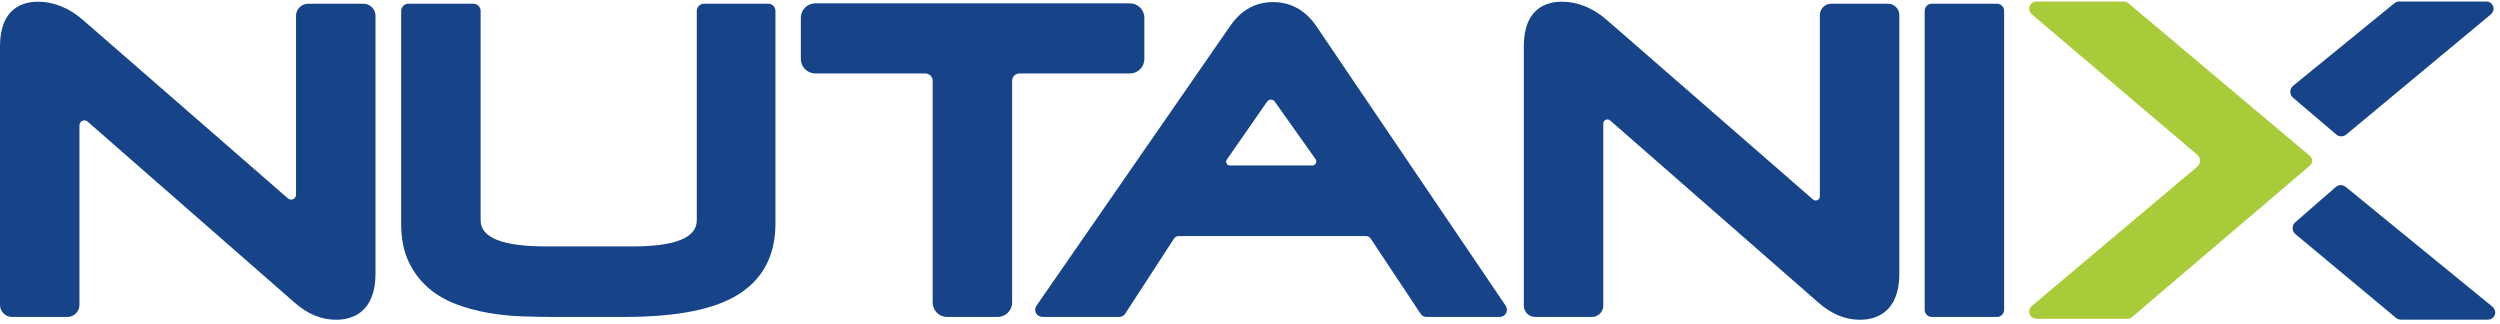
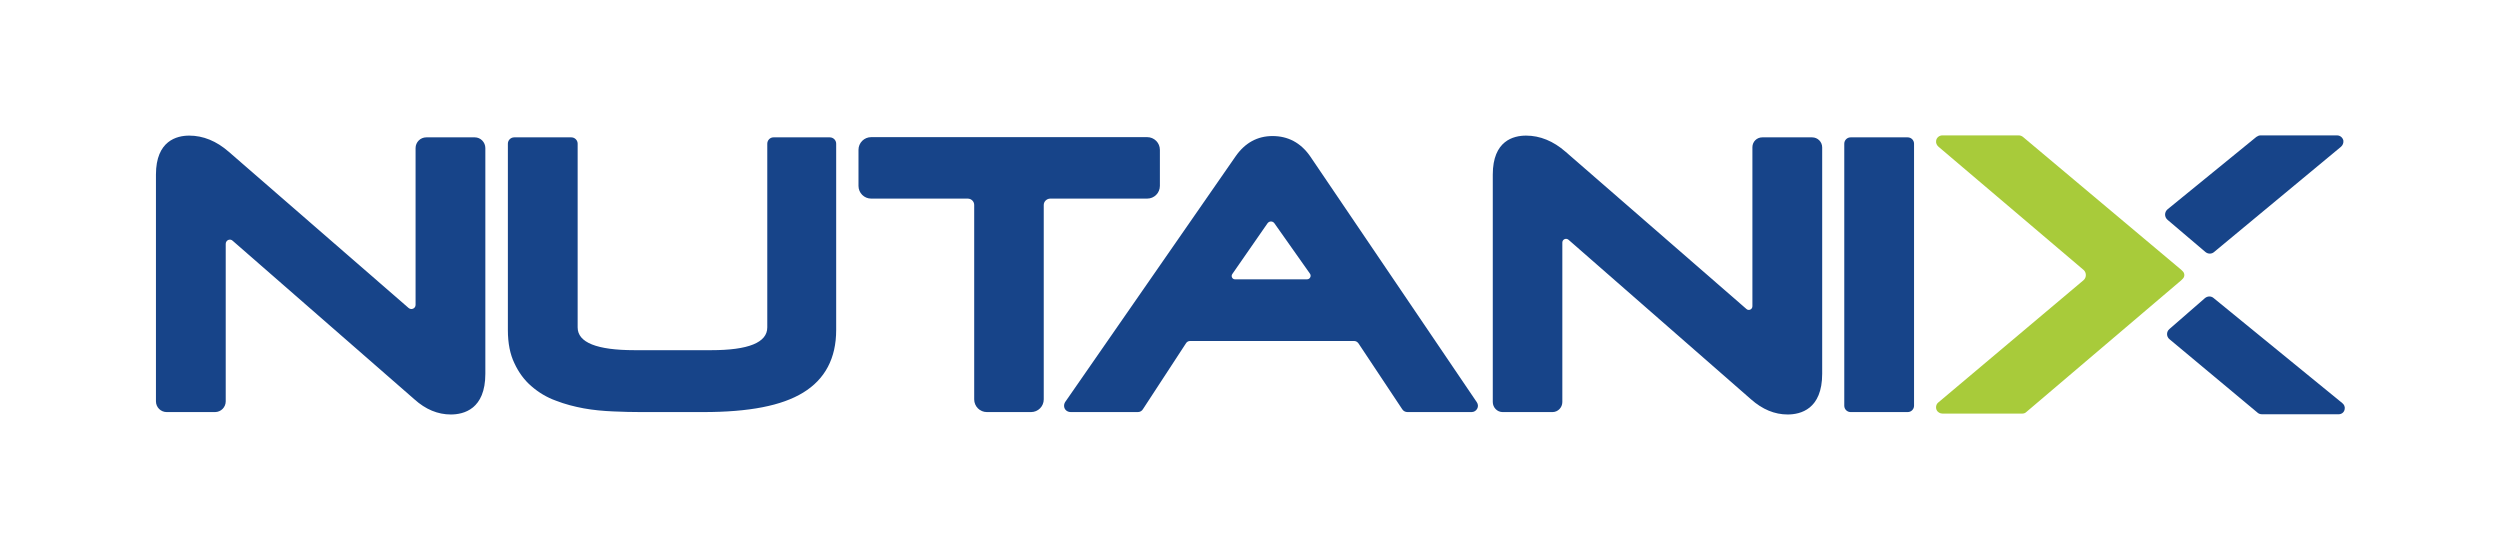
- <svg xmlns="http://www.w3.org/2000/svg" width="379px" height="49px" viewBox="0 0 379 49" version="1.1">
-   <defs />
-   <g id="Page-1" stroke="none" stroke-width="1" fill="none" fill-rule="evenodd">
-     <g id="nutanix-seeklogo.com">
-       <path d="M323.217,48.069 C323.023,48.236 322.771,48.326 322.513,48.326 L308.763,48.326 C308.328,48.326 307.904,48.096 307.725,47.699 C307.518,47.242 307.638,46.709 308.012,46.4 L333.104,25.268 C333.663,24.796 333.665,23.935 333.107,23.462 L308.05,2.187 C307.746,1.928 307.569,1.532 307.638,1.139 C307.732,0.598 308.196,0.229 308.72,0.229 L321.952,0.229 C322.206,0.229 322.453,0.319 322.656,0.485 L349.962,23.455 L350.209,23.666 C350.629,24.024 350.64,24.669 350.233,25.042 L349.963,25.289 L323.217,48.069" id="Fill-1" fill="#A8CB3A" />
-       <path d="M55.097,0.565 L46.707,0.565 C45.701,0.565 44.877,1.389 44.877,2.396 L44.877,29.514 C44.877,30.151 44.127,30.493 43.646,30.074 L12.592,3.039 C10.475,1.197 8.174,0.259 5.746,0.259 C3.603,0.259 0,1.134 0,6.986 L0,46.219 C0,47.23 0.819,48.049 1.83,48.049 L10.215,48.049 C11.225,48.049 12.044,47.23 12.044,46.22 L12.044,18.989 C12.044,18.351 12.795,18.01 13.276,18.43 L44.658,45.874 C46.603,47.6 48.718,48.475 50.945,48.475 C53.179,48.475 56.925,47.561 56.925,41.44 L56.925,2.394 C56.925,1.388 56.102,0.565 55.097,0.565" id="Fill-2" fill="#174489" />
-       <path d="M116.47,0.565 L106.718,0.565 C106.122,0.565 105.632,1.051 105.632,1.651 L105.632,33.41 C105.632,36.026 102.384,37.353 95.973,37.353 L82.71,37.353 C76.179,37.353 72.863,36.026 72.863,33.41 L72.863,1.651 C72.863,1.051 72.377,0.565 71.776,0.565 L61.904,0.565 C61.302,0.565 60.815,1.051 60.815,1.651 L60.815,33.898 C60.815,36.135 61.194,38.065 61.93,39.637 C62.663,41.191 63.661,42.528 64.9,43.611 C66.113,44.669 67.538,45.51 69.126,46.105 C70.667,46.688 72.291,47.126 73.944,47.415 C75.589,47.712 77.301,47.89 79.033,47.956 C80.72,48.018 82.306,48.049 83.792,48.049 L94.584,48.049 C102.506,48.049 108.144,46.953 111.825,44.702 C115.629,42.374 117.559,38.742 117.559,33.898 L117.559,1.651 C117.559,1.051 117.069,0.565 116.47,0.565" id="Fill-3" fill="#174489" />
-       <path d="M173.485,8.946 L173.485,2.696 C173.485,1.486 172.505,0.506 171.295,0.506 L123.598,0.506 C122.388,0.506 121.407,1.487 121.407,2.697 L121.407,8.946 C121.407,10.156 122.388,11.138 123.599,11.138 L140.284,11.138 C140.894,11.138 141.389,11.632 141.389,12.242 L141.389,45.858 C141.389,47.068 142.37,48.049 143.58,48.049 L151.245,48.049 C152.456,48.049 153.438,47.067 153.438,45.857 L153.438,12.242 C153.438,11.632 153.932,11.138 154.542,11.138 L171.293,11.138 C172.504,11.138 173.485,10.157 173.485,8.946" id="Fill-4" fill="#174489" />
-       <path d="M185.986,24.19 L192.096,15.408 C192.375,15.005 192.97,15.003 193.253,15.403 L199.436,24.123 C199.724,24.528 199.434,25.089 198.937,25.089 L186.456,25.089 C185.994,25.089 185.722,24.569 185.986,24.19 Z M199.431,3.778 C197.788,1.484 195.613,0.319 192.966,0.319 C190.355,0.319 188.201,1.506 186.554,3.854 L157.132,46.339 C156.851,46.743 156.871,47.293 157.211,47.681 C157.432,47.932 157.769,48.049 158.103,48.049 L169.669,48.049 C170.037,48.049 170.383,47.861 170.583,47.552 L177.972,36.184 C178.134,35.935 178.41,35.785 178.707,35.785 C178.707,35.785 203.342,35.779 207.071,35.784 C207.367,35.784 207.64,35.932 207.803,36.179 L215.359,47.561 C215.559,47.866 215.9,48.049 216.265,48.049 L227.365,48.049 C227.764,48.049 228.135,47.827 228.322,47.468 C228.512,47.113 228.489,46.684 228.264,46.351 L199.431,3.778 L199.431,3.778 Z" id="Fill-5" fill="#174489" />
-       <path d="M286.224,0.565 L277.603,0.565 C276.658,0.565 275.891,1.332 275.891,2.278 L275.891,29.769 C275.891,30.307 275.258,30.595 274.852,30.242 L243.607,3.039 C241.491,1.197 239.186,0.259 236.755,0.259 C234.612,0.259 231.011,1.134 231.011,6.986 L231.011,46.335 C231.011,47.278 231.782,48.049 232.725,48.049 L241.343,48.049 C242.29,48.049 243.058,47.281 243.058,46.334 L243.058,18.733 C243.058,18.194 243.692,17.907 244.098,18.261 L275.672,45.874 C277.615,47.6 279.732,48.475 281.959,48.475 C284.191,48.475 287.939,47.561 287.939,41.44 L287.939,2.28 C287.939,1.333 287.171,0.565 286.224,0.565" id="Fill-6" fill="#174489" />
-       <path d="M302.734,0.565 L292.866,0.565 C292.265,0.565 291.779,1.051 291.779,1.651 L291.779,46.962 C291.779,47.561 292.265,48.049 292.866,48.049 L302.734,48.049 C303.334,48.049 303.823,47.561 303.823,46.962 L303.823,1.651 C303.823,1.051 303.334,0.565 302.734,0.565" id="Fill-7" fill="#174489" />
-       <path d="M354.178,20.388 C354.616,20.761 355.261,20.761 355.699,20.389 L377.601,2.187 C377.905,1.928 378.081,1.532 378.013,1.139 C377.919,0.598 377.454,0.229 376.931,0.229 L363.699,0.229 C363.445,0.229 363.198,0.319 362.995,0.485 L347.626,13.014 C347.07,13.482 347.068,14.337 347.621,14.808 L354.178,20.388" id="Fill-8" fill="#174489" />
-       <path d="M354.104,28.346 C354.543,27.973 355.187,27.972 355.626,28.345 L377.854,46.499 C378.158,46.757 378.334,47.154 378.266,47.547 C378.172,48.087 377.707,48.457 377.184,48.457 L363.951,48.457 C363.698,48.457 363.451,48.367 363.248,48.201 L347.975,35.484 C347.419,35.016 347.417,34.161 347.97,33.69 L354.104,28.346" id="Fill-9" fill="#174489" />
+ <svg xmlns="http://www.w3.org/2000/svg" xmlns:ns1="http://xml.openoffice.org/svg/export" version="1.2" width="114.3mm" height="25.4mm" viewBox="0 0 11430 2540" preserveAspectRatio="xMidYMid" fill-rule="evenodd" stroke-width="28.222" stroke-linejoin="round" xml:space="preserve">
+   <defs class="ClipPathGroup">
+     <clipPath id="presentation_clip_path" clipPathUnits="userSpaceOnUse">
+       <rect x="0" y="0" width="11430" height="2540" />
+     </clipPath>
+     <clipPath id="presentation_clip_path_shrink" clipPathUnits="userSpaceOnUse">
+       <rect x="11" y="2" width="11408" height="2535" />
+     </clipPath>
+   </defs>
+   <defs class="TextShapeIndex">
+     <g ns1:slide="id1" ns1:id-list="id3" />
+   </defs>
+   <defs class="EmbeddedBulletChars">
+     <g id="bullet-char-template-57356" transform="scale(0.0004882812,-0.0004882812)">
+       <path d="M 580,1141 L 1163,571 580,0 -4,571 580,1141 Z" />
+     </g>
+     <g id="bullet-char-template-57354" transform="scale(0.0004882812,-0.0004882812)">
+       <path d="M 8,1128 L 1137,1128 1137,0 8,0 8,1128 Z" />
+     </g>
+     <g id="bullet-char-template-10146" transform="scale(0.0004882812,-0.0004882812)">
+       <path d="M 174,0 L 602,739 174,1481 1456,739 174,0 Z M 1358,739 L 309,1346 659,739 1358,739 Z" />
+     </g>
+     <g id="bullet-char-template-10132" transform="scale(0.0004882812,-0.0004882812)">
+       <path d="M 2015,739 L 1276,0 717,0 1260,543 174,543 174,936 1260,936 717,1481 1274,1481 2015,739 Z" />
+     </g>
+     <g id="bullet-char-template-10007" transform="scale(0.0004882812,-0.0004882812)">
+       <path d="M 0,-2 C -7,14 -16,27 -25,37 L 356,567 C 262,823 215,952 215,954 215,979 228,992 255,992 264,992 276,990 289,987 310,991 331,999 354,1012 L 381,999 492,748 772,1049 836,1024 860,1049 C 881,1039 901,1025 922,1006 886,937 835,863 770,784 769,783 710,716 594,584 L 774,223 C 774,196 753,168 711,139 L 727,119 C 717,90 699,76 672,76 641,76 570,178 457,381 L 164,-76 C 142,-110 111,-127 72,-127 30,-127 9,-110 8,-76 1,-67 -2,-52 -2,-32 -2,-23 -1,-13 0,-2 Z" />
+     </g>
+     <g id="bullet-char-template-10004" transform="scale(0.0004882812,-0.0004882812)">
+       <path d="M 285,-33 C 182,-33 111,30 74,156 52,228 41,333 41,471 41,549 55,616 82,672 116,743 169,778 240,778 293,778 328,747 346,684 L 369,508 C 377,444 397,411 428,410 L 1163,1116 C 1174,1127 1196,1133 1229,1133 1271,1133 1292,1118 1292,1087 L 1292,965 C 1292,929 1282,901 1262,881 L 442,47 C 390,-6 338,-33 285,-33 Z" />
+     </g>
+     <g id="bullet-char-template-9679" transform="scale(0.0004882812,-0.0004882812)">
+       <path d="M 813,0 C 632,0 489,54 383,161 276,268 223,411 223,592 223,773 276,916 383,1023 489,1130 632,1184 813,1184 992,1184 1136,1130 1245,1023 1353,916 1407,772 1407,592 1407,412 1353,268 1245,161 1136,54 992,0 813,0 Z" />
+     </g>
+     <g id="bullet-char-template-8226" transform="scale(0.0004882812,-0.0004882812)">
+       <path d="M 346,457 C 273,457 209,483 155,535 101,586 74,649 74,723 74,796 101,859 155,911 209,963 273,989 346,989 419,989 480,963 531,910 582,859 608,796 608,723 608,648 583,586 532,535 482,483 420,457 346,457 Z" />
+     </g>
+     <g id="bullet-char-template-8211" transform="scale(0.0004882812,-0.0004882812)">
+       <path d="M -4,459 L 1135,459 1135,606 -4,606 -4,459 Z" />
+     </g>
+     <g id="bullet-char-template-61548" transform="scale(0.0004882812,-0.0004882812)">
+       <path d="M 173,740 C 173,903 231,1043 346,1159 462,1274 601,1332 765,1332 928,1332 1067,1274 1183,1159 1299,1043 1357,903 1357,740 1357,577 1299,437 1183,322 1067,206 928,148 765,148 601,148 462,206 346,322 231,437 173,577 173,740 Z" />
+     </g>
+   </defs>
+   <g>
+     <g id="id2" class="Master_Slide">
+       <g id="bg-id2" class="Background" />
+       <g id="bo-id2" class="BackgroundObjects" />
+     </g>
+   </g>
+   <g class="SlideGroup">
+     <g>
+       <g id="container-id1">
+         <g id="id1" class="Slide" clip-path="url(#presentation_clip_path)">
+           <g class="Page">
+             <g class="Graphic">
+               <g id="id3">
+                 <rect class="BoundingBox" stroke="none" fill="none" x="700" y="600" width="10054" height="1323" />
+                 <path fill="rgb(168,203,58)" stroke="none" d="M 9264,1884 C 9259,1889 9252,1891 9245,1891 L 8882,1891 C 8870,1891 8859,1885 8854,1874 8849,1862 8852,1848 8862,1840 L 9526,1281 C 9540,1269 9540,1246 9526,1234 L 8863,671 C 8855,664 8850,654 8852,643 8854,629 8867,619 8880,619 L 9231,619 C 9237,619 9244,622 9249,626 L 9972,1233 9978,1239 C 9989,1248 9990,1265 9979,1275 L 9972,1282 9264,1884 Z" />
+                 <path fill="rgb(23,68,137)" stroke="none" d="M 2171,628 L 1949,628 C 1922,628 1900,650 1900,677 L 1900,1394 C 1900,1410 1881,1419 1868,1408 L 1046,694 C 990,645 929,620 865,620 809,620 713,643 713,798 L 713,1835 C 713,1862 735,1884 762,1884 L 983,1884 C 1010,1884 1032,1862 1032,1835 L 1032,1115 C 1032,1098 1052,1089 1064,1101 L 1895,1826 C 1946,1872 2002,1895 2061,1895 2120,1895 2219,1871 2219,1709 L 2219,677 C 2219,650 2197,628 2171,628 Z" />
+                 <path fill="rgb(23,68,137)" stroke="none" d="M 3794,628 L 3536,628 C 3521,628 3508,641 3508,657 L 3508,1497 C 3508,1566 3422,1601 3252,1601 L 2901,1601 C 2729,1601 2641,1566 2641,1497 L 2641,657 C 2641,641 2628,628 2612,628 L 2351,628 C 2335,628 2322,641 2322,657 L 2322,1509 C 2322,1569 2332,1620 2352,1661 2371,1702 2397,1738 2430,1766 2462,1794 2500,1817 2542,1832 2583,1848 2626,1859 2669,1867 2713,1875 2758,1879 2804,1881 2849,1883 2891,1884 2930,1884 L 3215,1884 C 3425,1884 3574,1855 3672,1795 3772,1734 3823,1638 3823,1509 L 3823,657 C 3823,641 3810,628 3794,628 Z" />
+                 <path fill="rgb(23,68,137)" stroke="none" d="M 5303,850 L 5303,685 C 5303,653 5277,627 5245,627 L 3983,627 C 3951,627 3925,653 3925,685 L 3925,850 C 3925,882 3951,908 3983,908 L 4424,908 C 4441,908 4454,921 4454,937 L 4454,1826 C 4454,1858 4480,1884 4512,1884 L 4714,1884 C 4746,1884 4772,1858 4772,1826 L 4772,937 C 4772,921 4786,908 4802,908 L 5245,908 C 5277,908 5303,882 5303,850 Z" />
+                 <path fill="rgb(23,68,137)" stroke="none" d="M 5634,1253 L 5795,1021 C 5803,1010 5818,1010 5826,1020 L 5989,1251 C 5997,1262 5989,1277 5976,1277 L 5646,1277 C 5634,1277 5627,1263 5634,1253 L 5634,1253 Z M 5989,713 C 5946,652 5888,622 5818,622 5749,622 5692,653 5649,715 L 4870,1838 C 4863,1849 4863,1864 4872,1874 4878,1881 4887,1884 4896,1884 L 5202,1884 C 5212,1884 5221,1879 5226,1870 L 5422,1570 C 5426,1563 5433,1559 5441,1559 5441,1559 6093,1559 6191,1559 6199,1559 6206,1563 6211,1570 L 6411,1871 C 6416,1879 6425,1884 6435,1884 L 6728,1884 C 6739,1884 6749,1878 6754,1868 6759,1859 6758,1848 6752,1839 L 5989,713 5989,713 5989,713 Z" />
+                 <path fill="rgb(23,68,137)" stroke="none" d="M 8285,628 L 8057,628 C 8032,628 8012,648 8012,673 L 8012,1400 C 8012,1415 7995,1422 7985,1413 L 7158,694 C 7102,645 7041,620 6977,620 6920,620 6825,643 6825,798 L 6825,1838 C 6825,1863 6845,1884 6870,1884 L 7098,1884 C 7123,1884 7143,1863 7143,1838 L 7143,1109 C 7143,1094 7160,1087 7171,1096 L 8006,1826 C 8058,1872 8114,1895 8173,1895 8232,1895 8331,1871 8331,1709 L 8331,674 C 8331,648 8310,628 8285,628 Z" />
+                 <path fill="rgb(23,68,137)" stroke="none" d="M 8722,628 L 8461,628 C 8445,628 8432,641 8432,657 L 8432,1855 C 8432,1871 8445,1884 8461,1884 L 8722,1884 C 8738,1884 8751,1871 8751,1855 L 8751,657 C 8751,641 8738,628 8722,628 Z" />
+                 <path fill="rgb(23,68,137)" stroke="none" d="M 10083,1152 C 10095,1162 10112,1162 10123,1152 L 10703,671 C 10711,664 10715,654 10714,643 10711,629 10699,619 10685,619 L 10335,619 C 10328,619 10322,622 10316,626 L 9910,957 C 9895,970 9895,992 9910,1005 L 10083,1152 Z" />
+                 <path fill="rgb(23,68,137)" stroke="none" d="M 10081,1363 C 10093,1353 10110,1353 10121,1363 L 10709,1843 C 10717,1849 10722,1860 10720,1870 10718,1885 10706,1894 10692,1894 L 10342,1894 C 10335,1894 10328,1892 10323,1888 L 9919,1551 C 9904,1539 9904,1516 9919,1504 L 10081,1363 Z" />
+               </g>
+             </g>
+           </g>
+         </g>
+       </g>
    </g>
  </g>
</svg>
